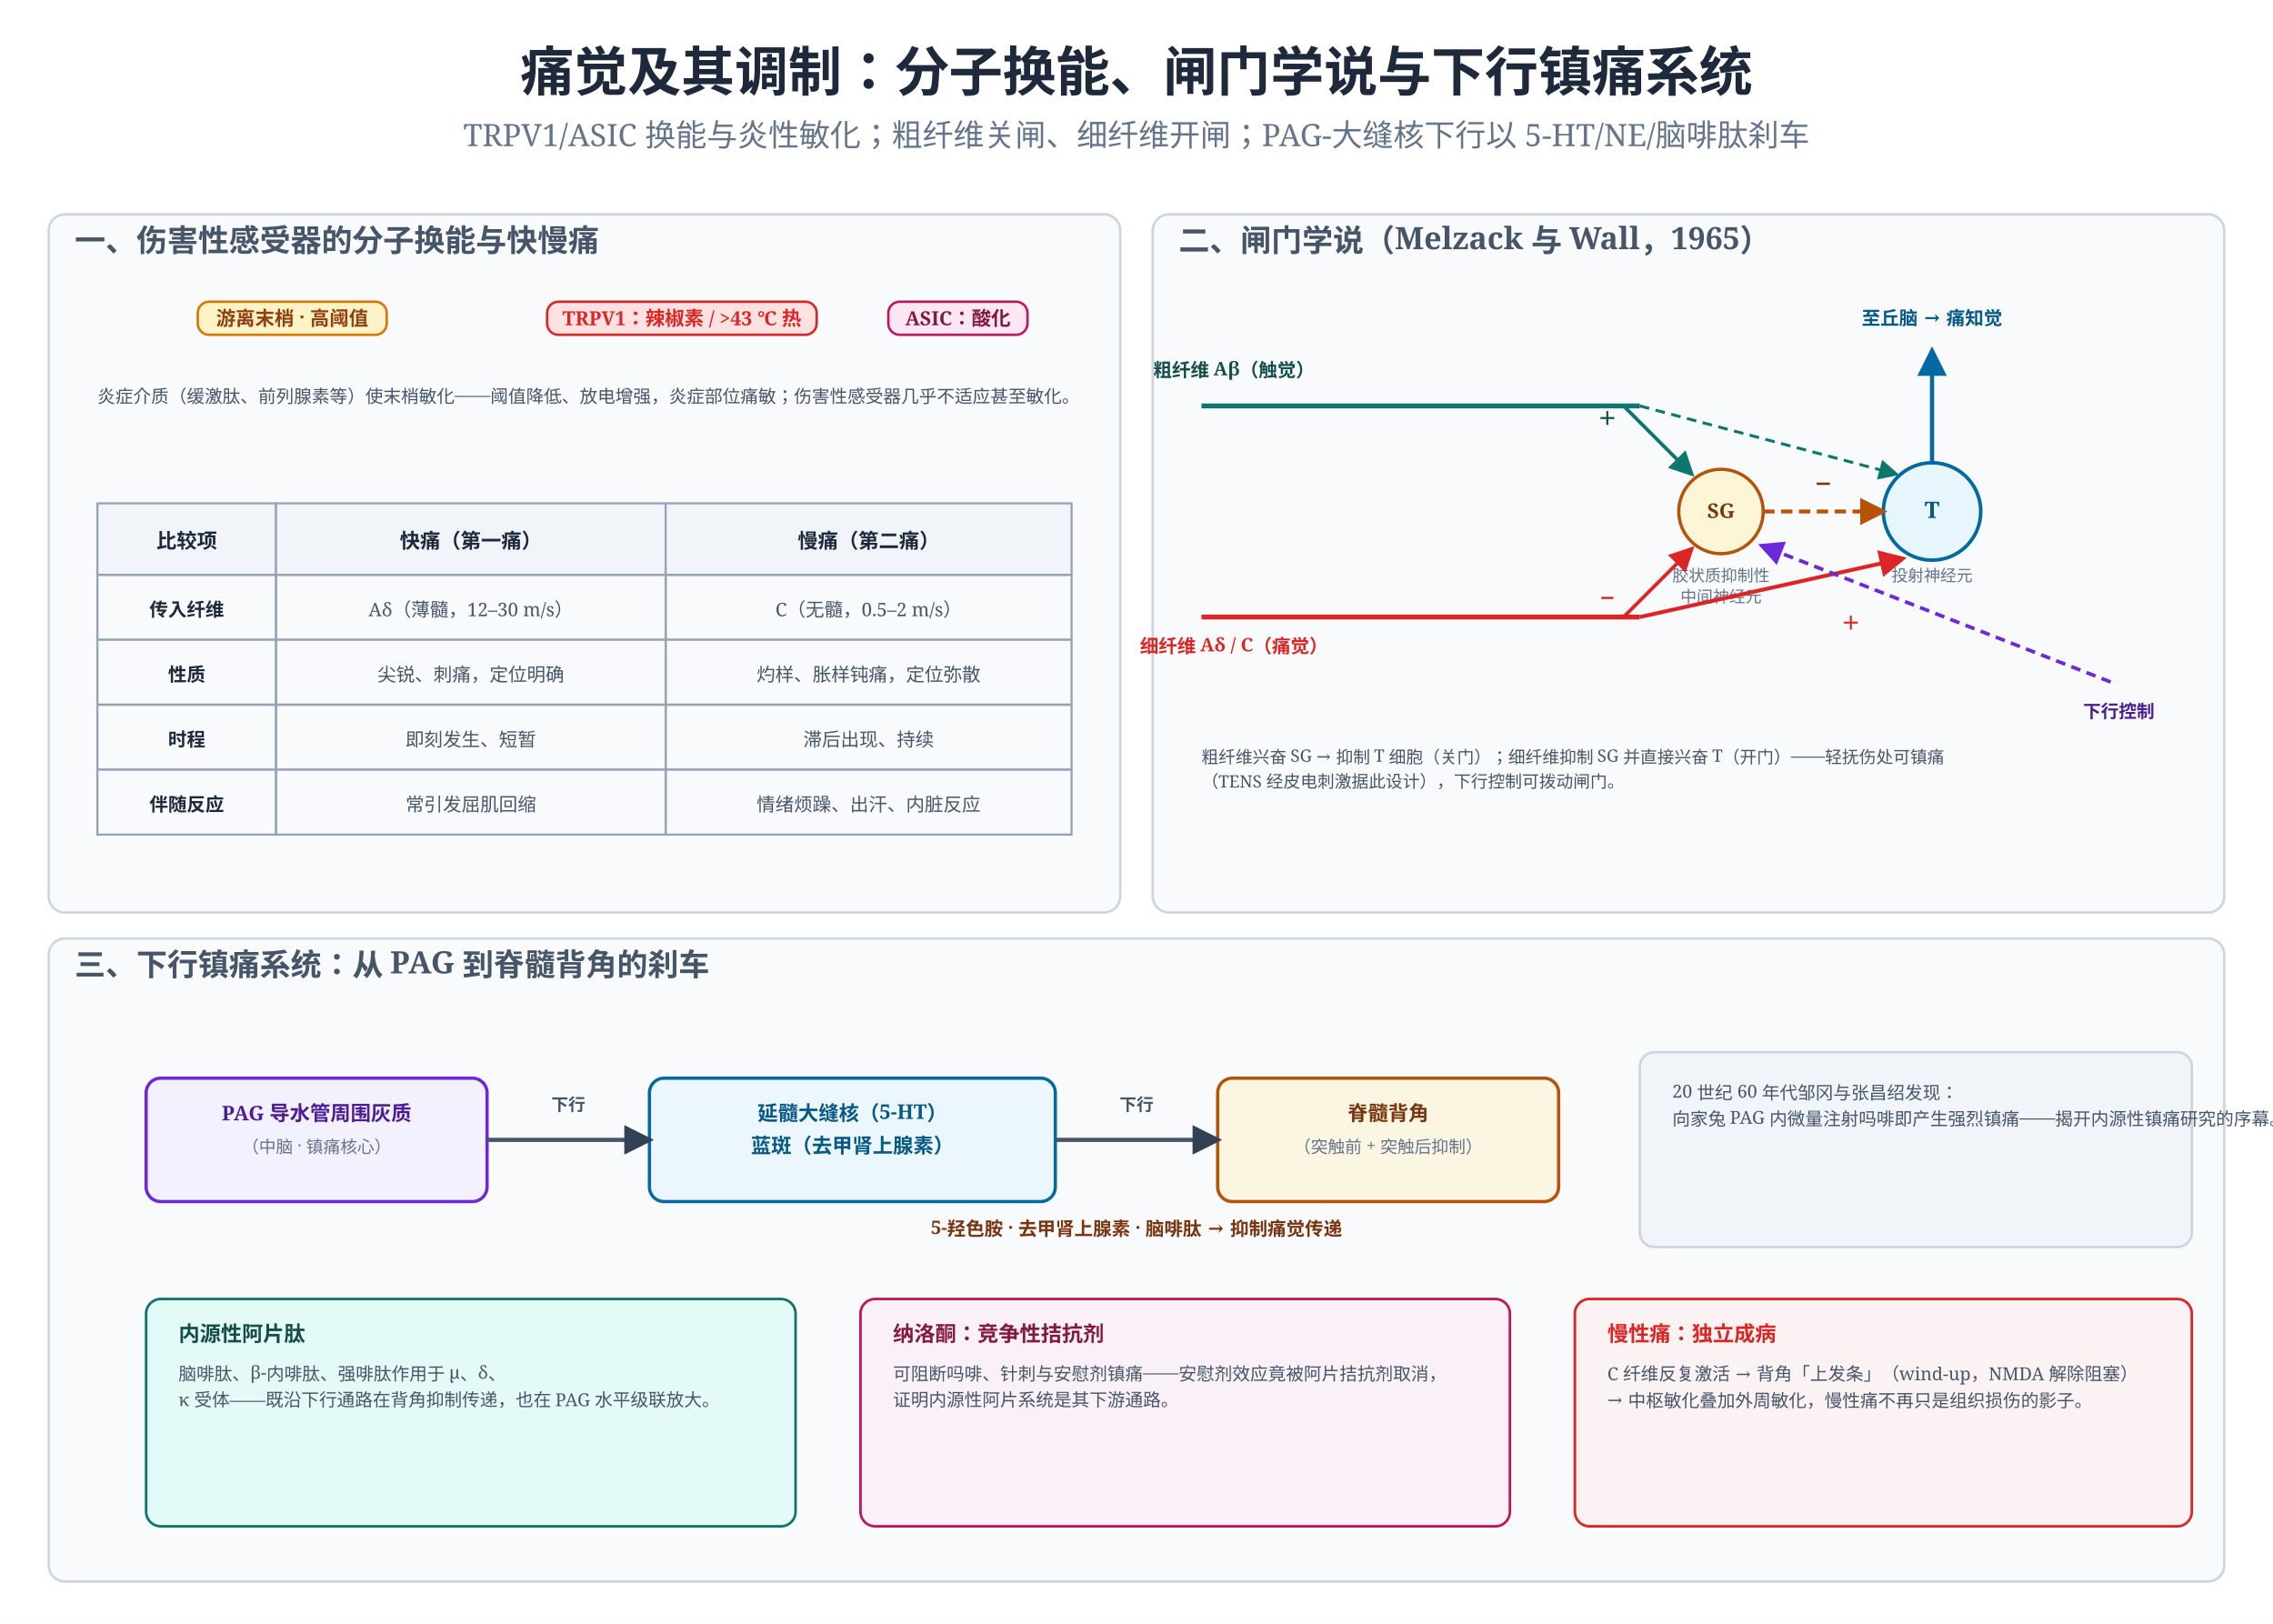
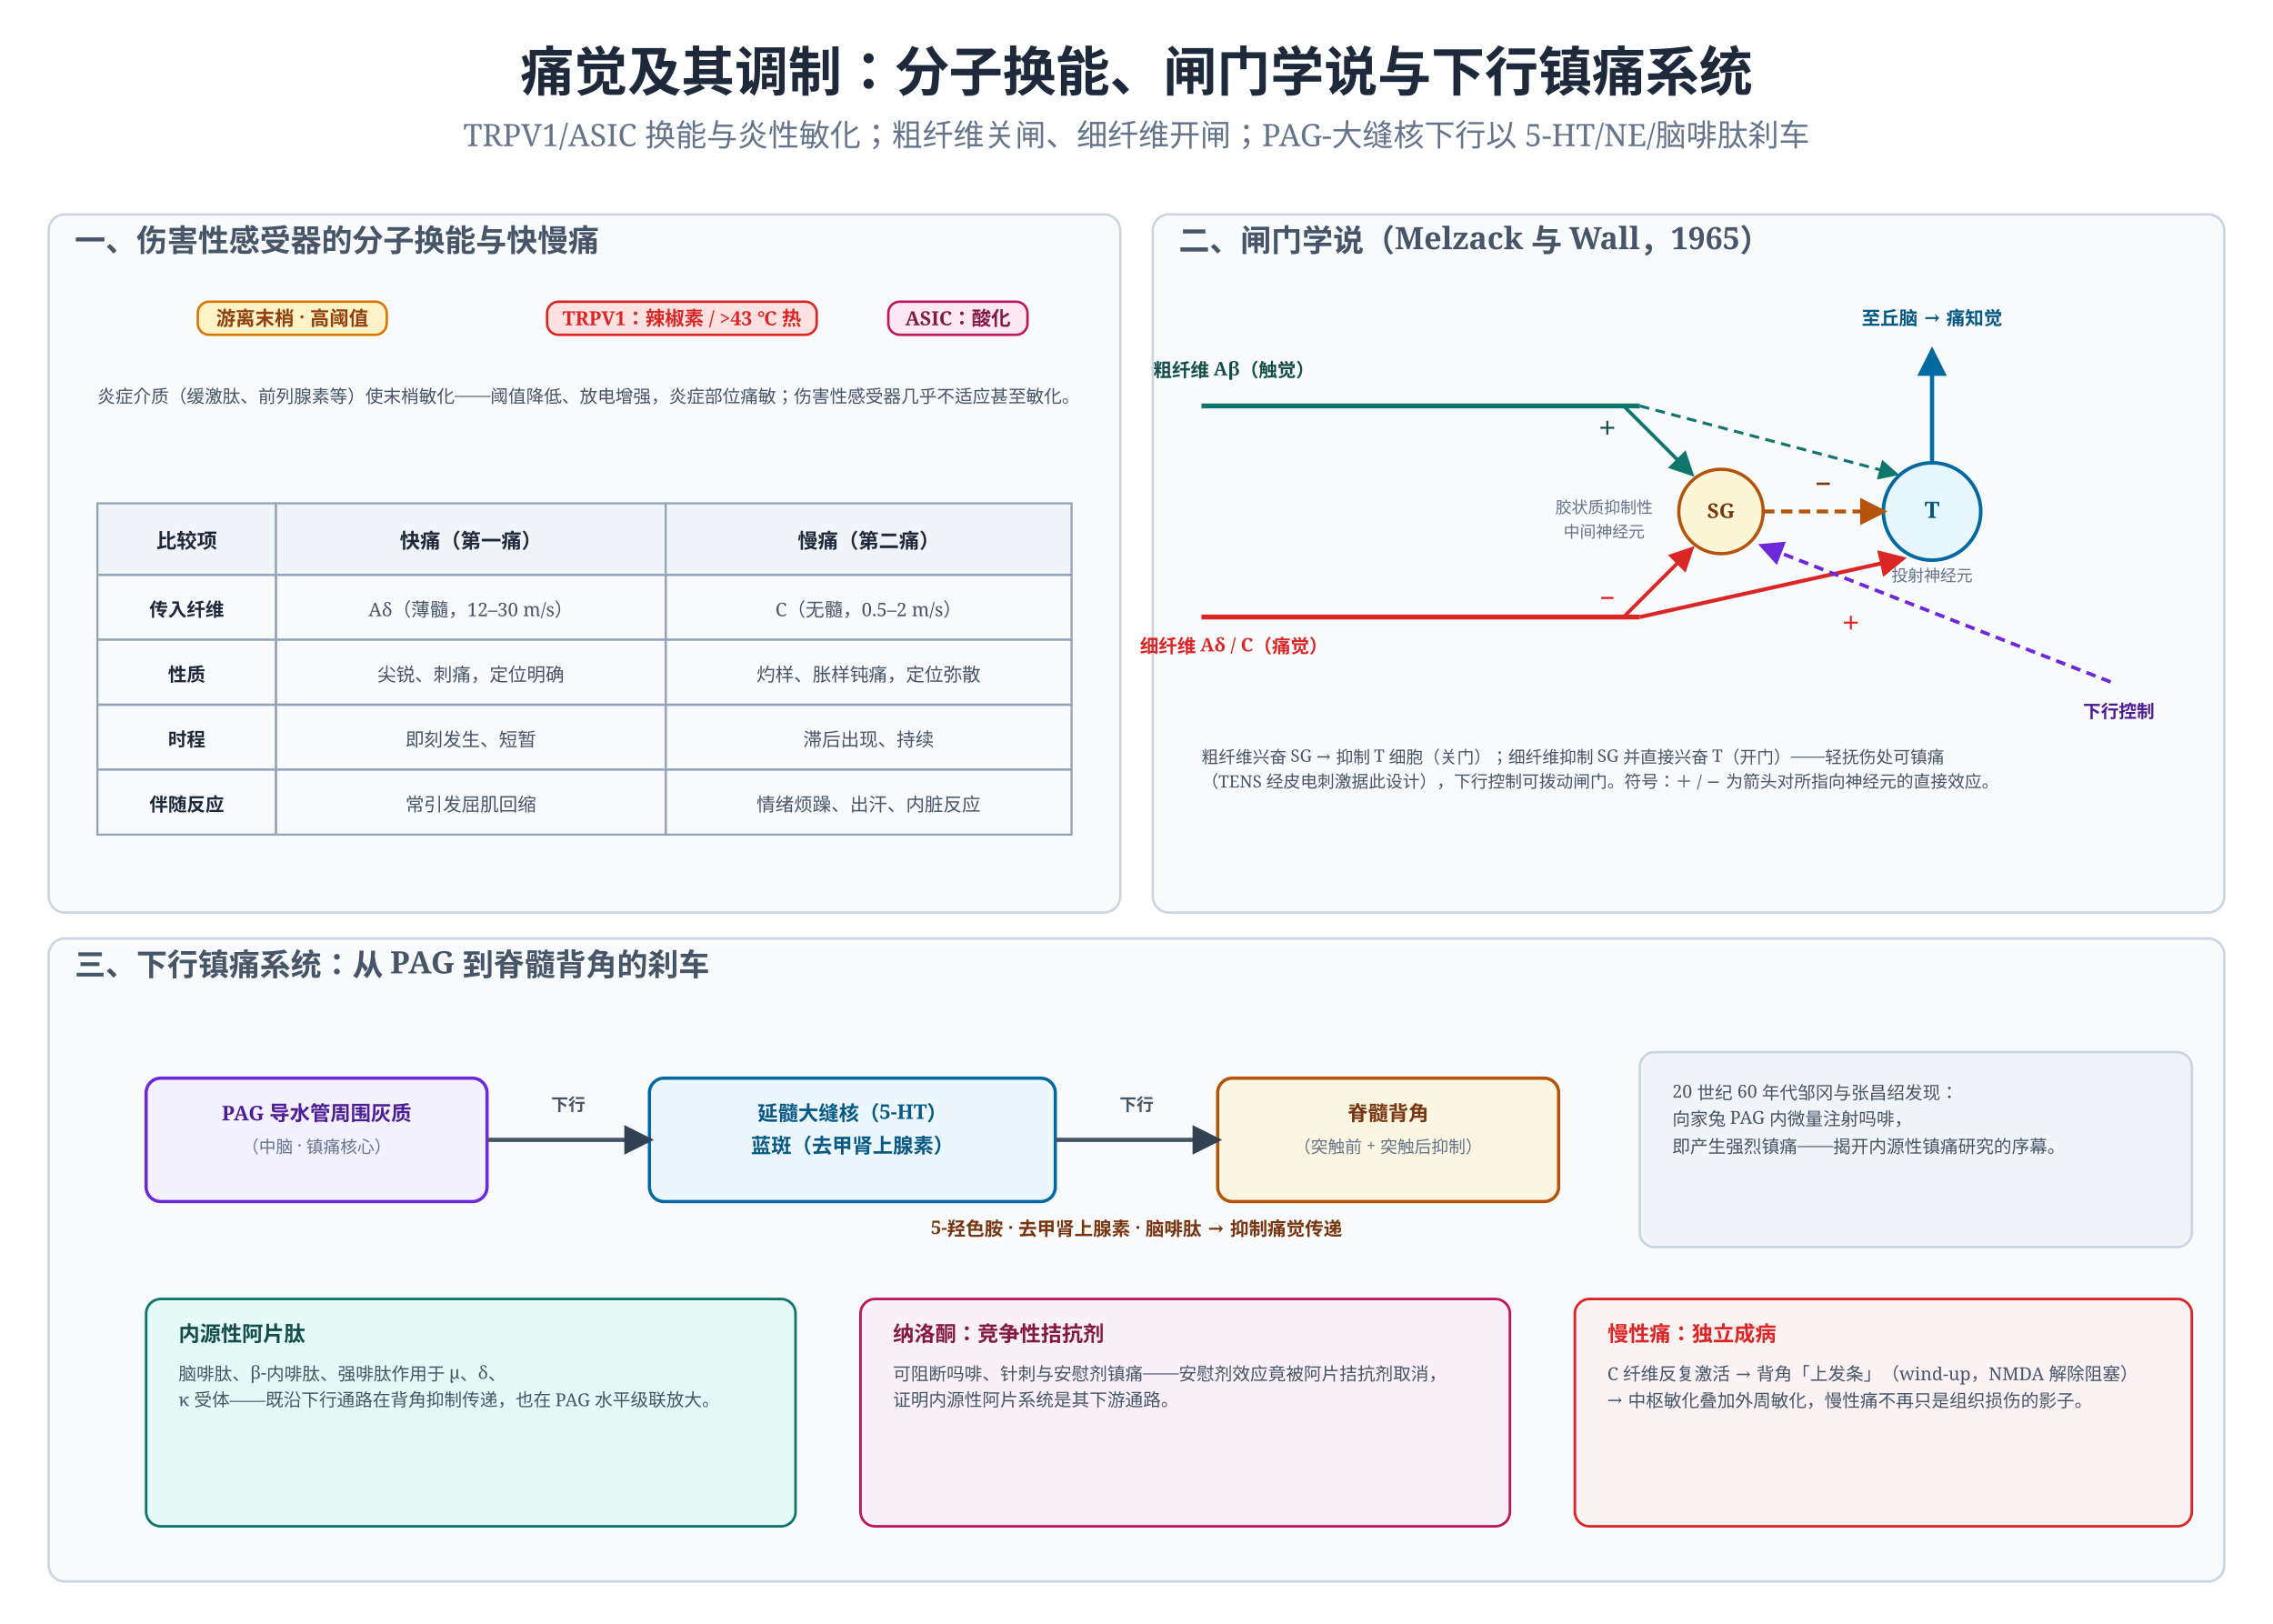
<svg xmlns="http://www.w3.org/2000/svg" width="1400" height="1000" viewBox="0 0 1400 1000" font-family="Noto Serif SC, LXGW WenKai, Songti SC, serif">
  <defs>
    <marker id="arr-ink" viewBox="0 0 10 10" refX="8.5" refY="5" markerWidth="7" markerHeight="7" orient="auto-start-reverse">
      <path d="M0,0 L10,5 L0,10 z" fill="#334155" />
    </marker>
    <marker id="arr-dna" viewBox="0 0 10 10" refX="8.5" refY="5" markerWidth="7" markerHeight="7" orient="auto-start-reverse">
      <path d="M0,0 L10,5 L0,10 z" fill="#0f766e" />
    </marker>
    <marker id="arr-rna" viewBox="0 0 10 10" refX="8.5" refY="5" markerWidth="7" markerHeight="7" orient="auto-start-reverse">
      <path d="M0,0 L10,5 L0,10 z" fill="#b45309" />
    </marker>
    <marker id="arr-pro" viewBox="0 0 10 10" refX="8.5" refY="5" markerWidth="7" markerHeight="7" orient="auto-start-reverse">
      <path d="M0,0 L10,5 L0,10 z" fill="#6d28d9" />
    </marker>
    <marker id="arr-enz" viewBox="0 0 10 10" refX="8.5" refY="5" markerWidth="7" markerHeight="7" orient="auto-start-reverse">
      <path d="M0,0 L10,5 L0,10 z" fill="#be185d" />
    </marker>
    <marker id="arr-acc" viewBox="0 0 10 10" refX="8.5" refY="5" markerWidth="7" markerHeight="7" orient="auto-start-reverse">
      <path d="M0,0 L10,5 L0,10 z" fill="#0369a1" />
    </marker>
    <marker id="arr-ok" viewBox="0 0 10 10" refX="8.5" refY="5" markerWidth="7" markerHeight="7" orient="auto-start-reverse">
      <path d="M0,0 L10,5 L0,10 z" fill="#059669" />
    </marker>
    <marker id="arr-warn" viewBox="0 0 10 10" refX="8.5" refY="5" markerWidth="7" markerHeight="7" orient="auto-start-reverse">
      <path d="M0,0 L10,5 L0,10 z" fill="#b45309" />
    </marker>
    <marker id="arr-bad" viewBox="0 0 10 10" refX="8.5" refY="5" markerWidth="7" markerHeight="7" orient="auto-start-reverse">
      <path d="M0,0 L10,5 L0,10 z" fill="#dc2626" />
    </marker>
    <marker id="arr-mute" viewBox="0 0 10 10" refX="8.5" refY="5" markerWidth="7" markerHeight="7" orient="auto-start-reverse">
      <path d="M0,0 L10,5 L0,10 z" fill="#94a3b8" />
    </marker>
  </defs>
  <rect x="0" y="0" width="1400" height="1000" fill="#ffffff" />
  <text x="700" y="56" text-anchor="middle" font-size="33" font-weight="700" fill="#1e293b">痛觉及其调制：分子换能、闸门学说与下行镇痛系统</text>
  <text x="700" y="90" text-anchor="middle" font-size="19" fill="#64748b">TRPV1/ASIC 换能与炎性敏化；粗纤维关闸、细纤维开闸；PAG-大缝核下行以 5-HT/NE/脑啡肽刹车</text>
  <rect x="30" y="132" width="660" height="430" rx="10" fill="#f8fafc" stroke="#cbd5e1" stroke-width="1.5" />
  <text x="46" y="154.84" font-size="19" fill="#475569" font-weight="700">一、伤害性感受器的分子换能与快慢痛</text>
  <rect x="121.807" y="185.8" width="116.386" height="20.4" rx="7" fill="#fef3c7" stroke="#d97706" stroke-width="1.5" />
  <text x="180" y="200.32" font-size="12" fill="#92400e" text-anchor="middle" font-weight="700">游离末梢 · 高阈值</text>
  <rect x="336.964" y="185.8" width="166.073" height="20.4" rx="7" fill="#fee2e2" stroke="#dc2626" stroke-width="1.5" />
  <text x="420" y="200.32" font-size="12" fill="#dc2626" text-anchor="middle" font-weight="700">TRPV1：辣椒素 / &gt;43 ℃ 热</text>
  <rect x="547.134" y="185.8" width="85.733" height="20.4" rx="7" fill="#fce7f3" stroke="#be185d" stroke-width="1.5" />
  <text x="590" y="200.32" font-size="12" fill="#831843" text-anchor="middle" font-weight="700">ASIC：酸化</text>
  <text x="60" y="248" font-size="11" fill="#475569">炎症介质（缓激肽、前列腺素等）使末梢敏化——阈值降低、放电增强，炎症部位痛敏；伤害性感受器几乎不适应甚至敏化。</text>
  <rect x="60" y="310" width="110" height="44" fill="#f1f5f9" stroke="#94a3b8" stroke-width="1.3" />
  <text x="115" y="337.5" font-size="12.5" fill="#1e293b" text-anchor="middle" font-weight="700">比较项</text>
  <rect x="170" y="310" width="240" height="44" fill="#f1f5f9" stroke="#94a3b8" stroke-width="1.3" />
  <text x="290" y="337.5" font-size="12.5" fill="#1e293b" text-anchor="middle" font-weight="700">快痛（第一痛）</text>
  <rect x="410" y="310" width="250" height="44" fill="#f1f5f9" stroke="#94a3b8" stroke-width="1.3" />
  <text x="535" y="337.5" font-size="12.5" fill="#1e293b" text-anchor="middle" font-weight="700">慢痛（第二痛）</text>
  <rect x="60" y="354" width="110" height="40" fill="none" stroke="#94a3b8" stroke-width="1.3" />
  <text x="115" y="379.5" font-size="11.5" fill="#1e293b" text-anchor="middle" font-weight="700">传入纤维</text>
  <rect x="170" y="354" width="240" height="40" fill="none" stroke="#94a3b8" stroke-width="1.3" />
  <text x="290" y="379.5" font-size="11.5" fill="#475569" text-anchor="middle" font-weight="500">Aδ（薄髓，12–30 m/s）</text>
  <rect x="410" y="354" width="250" height="40" fill="none" stroke="#94a3b8" stroke-width="1.3" />
  <text x="535" y="379.5" font-size="11.5" fill="#475569" text-anchor="middle" font-weight="500">C（无髓，0.5–2 m/s）</text>
  <rect x="60" y="394" width="600" height="40" fill="#f8fafc" fill-opacity="0.85" />
  <rect x="60" y="394" width="110" height="40" fill="none" stroke="#94a3b8" stroke-width="1.3" />
  <text x="115" y="419.5" font-size="11.5" fill="#1e293b" text-anchor="middle" font-weight="700">性质</text>
  <rect x="170" y="394" width="240" height="40" fill="none" stroke="#94a3b8" stroke-width="1.3" />
  <text x="290" y="419.5" font-size="11.5" fill="#475569" text-anchor="middle" font-weight="500">尖锐、刺痛，定位明确</text>
  <rect x="410" y="394" width="250" height="40" fill="none" stroke="#94a3b8" stroke-width="1.3" />
  <text x="535" y="419.5" font-size="11.5" fill="#475569" text-anchor="middle" font-weight="500">灼样、胀样钝痛，定位弥散</text>
  <rect x="60" y="434" width="110" height="40" fill="none" stroke="#94a3b8" stroke-width="1.3" />
  <text x="115" y="459.5" font-size="11.5" fill="#1e293b" text-anchor="middle" font-weight="700">时程</text>
  <rect x="170" y="434" width="240" height="40" fill="none" stroke="#94a3b8" stroke-width="1.3" />
  <text x="290" y="459.5" font-size="11.5" fill="#475569" text-anchor="middle" font-weight="500">即刻发生、短暂</text>
  <rect x="410" y="434" width="250" height="40" fill="none" stroke="#94a3b8" stroke-width="1.3" />
  <text x="535" y="459.5" font-size="11.5" fill="#475569" text-anchor="middle" font-weight="500">滞后出现、持续</text>
  <rect x="60" y="474" width="600" height="40" fill="#f8fafc" fill-opacity="0.85" />
  <rect x="60" y="474" width="110" height="40" fill="none" stroke="#94a3b8" stroke-width="1.3" />
  <text x="115" y="499.5" font-size="11.5" fill="#1e293b" text-anchor="middle" font-weight="700">伴随反应</text>
  <rect x="170" y="474" width="240" height="40" fill="none" stroke="#94a3b8" stroke-width="1.3" />
  <text x="290" y="499.5" font-size="11.5" fill="#475569" text-anchor="middle" font-weight="500">常引发屈肌回缩</text>
  <rect x="410" y="474" width="250" height="40" fill="none" stroke="#94a3b8" stroke-width="1.3" />
  <text x="535" y="499.5" font-size="11.5" fill="#475569" text-anchor="middle" font-weight="500">情绪烦躁、出汗、内脏反应</text>
  <rect x="710" y="132" width="660" height="430" rx="10" fill="#f8fafc" stroke="#cbd5e1" stroke-width="1.5" />
  <text x="726" y="154.84" font-size="19" fill="#475569" font-weight="700">二、闸门学说（Melzack 与 Wall，1965）</text>
  <line x1="740" y1="250" x2="1010" y2="250" stroke="#0f766e" stroke-width="3" />
  <text x="760" y="232" font-size="11.5" fill="#134e4a" text-anchor="middle" font-weight="700">粗纤维 Aβ（触觉）</text>
  <line x1="740" y1="380" x2="1010" y2="380" stroke="#dc2626" stroke-width="3" />
  <text x="760" y="402" font-size="11.5" fill="#dc2626" text-anchor="middle" font-weight="700">细纤维 Aδ / C（痛觉）</text>
  <circle cx="1060" cy="315" r="26" fill="#fef3c7" fill-opacity="0.7" stroke="#b45309" stroke-width="2" />
  <text x="1060" y="319" font-size="12.5" fill="#78350f" text-anchor="middle" font-weight="700">SG</text>
-   <text x="1060" y="358" font-size="10" fill="#64748b" text-anchor="middle">胶状质抑制性</text>
-   <text x="1060" y="371" font-size="10" fill="#64748b" text-anchor="middle">中间神经元</text>
+   <text x="988" y="316" font-size="10" fill="#64748b" text-anchor="middle">胶状质抑制性</text>
+   <text x="988" y="331" font-size="10" fill="#64748b" text-anchor="middle">中间神经元</text>
  <circle cx="1190" cy="315" r="30" fill="#e0f2fe" fill-opacity="0.7" stroke="#0369a1" stroke-width="2.2" />
  <text x="1190" y="319" font-size="14" fill="#075985" text-anchor="middle" font-weight="700">T</text>
  <text x="1190" y="358" font-size="10" fill="#64748b" text-anchor="middle">投射神经元</text>
  <line x1="1000" y1="250" x2="1042" y2="292" stroke="#0f766e" stroke-width="2.2" marker-end="url(#arr-dna)" />
-   <text x="990" y="262" font-size="12" fill="#134e4a" text-anchor="middle" font-weight="700">＋</text>
+   <text x="990" y="268" font-size="12" fill="#134e4a" text-anchor="middle" font-weight="700">＋</text>
  <line x1="1010" y1="250" x2="1168" y2="292" stroke="#0f766e" stroke-width="1.8" stroke-dasharray="6 4" marker-end="url(#arr-dna)" />
  <line x1="1086" y1="315" x2="1160" y2="315" stroke="#b45309" stroke-width="2.4" stroke-dasharray="7 4" marker-end="url(#arr-rna)" />
  <text x="1123" y="302" font-size="13" fill="#78350f" text-anchor="middle" font-weight="700">−</text>
  <line x1="1000" y1="380" x2="1042" y2="338" stroke="#dc2626" stroke-width="2.2" marker-end="url(#arr-bad)" />
  <text x="990" y="372" font-size="12" fill="#dc2626" text-anchor="middle" font-weight="700">−</text>
  <line x1="1010" y1="380" x2="1172" y2="344" stroke="#dc2626" stroke-width="2.4" marker-end="url(#arr-bad)" />
  <text x="1140" y="388" font-size="12" fill="#dc2626" text-anchor="middle" font-weight="700">＋</text>
  <line x1="1190" y1="285" x2="1190" y2="216" stroke="#0369a1" stroke-width="2.6" marker-end="url(#arr-acc)" />
  <text x="1190" y="200" font-size="11.5" fill="#075985" text-anchor="middle" font-weight="700">至丘脑 → 痛知觉</text>
  <line x1="1300" y1="420" x2="1085" y2="336" stroke="#6d28d9" stroke-width="2.2" stroke-dasharray="6 4" marker-end="url(#arr-pro)" />
  <text x="1305" y="442" font-size="11" fill="#4c1d95" text-anchor="middle" font-weight="700">下行控制</text>
  <text x="740" y="470" font-size="10.5" fill="#475569">粗纤维兴奋 SG → 抑制 T 细胞（关门）；细纤维抑制 SG 并直接兴奋 T（开门）——轻抚伤处可镇痛</text>
-   <text x="740" y="485" font-size="10.5" fill="#475569">（TENS 经皮电刺激据此设计），下行控制可拨动闸门。</text>
+   <text x="740" y="485" font-size="10.5" fill="#475569">（TENS 经皮电刺激据此设计），下行控制可拨动闸门。符号：＋ / − 为箭头对所指向神经元的直接效应。</text>
  <rect x="30" y="578" width="1340" height="396" rx="10" fill="#f8fafc" stroke="#cbd5e1" stroke-width="1.5" />
  <text x="46" y="600.84" font-size="19" fill="#475569" font-weight="700">三、下行镇痛系统：从 PAG 到脊髓背角的刹车</text>
  <rect x="90" y="664" width="210" height="76" rx="9" fill="#ede9fe" fill-opacity="0.5" stroke="#6d28d9" stroke-width="2" />
  <text x="195" y="690" font-size="12.5" fill="#4c1d95" text-anchor="middle" font-weight="700">PAG 导水管周围灰质</text>
  <text x="195" y="710" font-size="10.5" fill="#64748b" text-anchor="middle">（中脑 · 镇痛核心）</text>
  <rect x="400" y="664" width="250" height="76" rx="9" fill="#e0f2fe" fill-opacity="0.5" stroke="#0369a1" stroke-width="2" />
  <text x="525" y="690" font-size="12.5" fill="#075985" text-anchor="middle" font-weight="700">延髓大缝核（5-HT）</text>
  <text x="525" y="710" font-size="12.5" fill="#075985" text-anchor="middle" font-weight="700">蓝斑（去甲肾上腺素）</text>
  <rect x="750" y="664" width="210" height="76" rx="9" fill="#fef3c7" fill-opacity="0.5" stroke="#b45309" stroke-width="2" />
  <text x="855" y="690" font-size="12.5" fill="#78350f" text-anchor="middle" font-weight="700">脊髓背角</text>
  <text x="855" y="710" font-size="10.5" fill="#64748b" text-anchor="middle">（突触前 + 突触后抑制）</text>
  <line x1="300" y1="702" x2="400" y2="702" stroke="#475569" stroke-width="2.6" marker-end="url(#arr-ink)" />
  <line x1="650" y1="702" x2="750" y2="702" stroke="#475569" stroke-width="2.6" marker-end="url(#arr-ink)" />
  <text x="350" y="684" font-size="10.5" fill="#475569" text-anchor="middle" font-weight="700">下行</text>
  <text x="700" y="684" font-size="10.5" fill="#475569" text-anchor="middle" font-weight="700">下行</text>
  <text x="700" y="760" font-size="11.5" fill="#78350f" text-anchor="middle" font-weight="700">5-羟色胺 · 去甲肾上腺素 · 脑啡肽 → 抑制痛觉传递</text>
  <rect x="1010" y="648" width="340" height="120" rx="9" fill="#f1f5f9" stroke="#cbd5e1" stroke-width="1.5" />
  <text x="1030" y="676" font-size="11" fill="#475569">20 世纪 60 年代邹冈与张昌绍发现：</text>
-   <text x="1030" y="693" font-size="11" fill="#475569">向家兔 PAG 内微量注射吗啡即产生强烈镇痛——揭开内源性镇痛研究的序幕。</text>
+   <text x="1030" y="693" font-size="11" fill="#475569">向家兔 PAG 内微量注射吗啡，</text>
+   <text x="1030" y="710" font-size="11" fill="#475569">即产生强烈镇痛——揭开内源性镇痛研究的序幕。</text>
  <rect x="90" y="800" width="400" height="140" rx="9" fill="#ccfbf1" fill-opacity="0.45" stroke="#0f766e" stroke-width="1.6" />
  <text x="110" y="826" font-size="13" fill="#134e4a" font-weight="700">内源性阿片肽</text>
  <text x="110" y="850" font-size="11" fill="#475569">脑啡肽、β-内啡肽、强啡肽作用于 μ、δ、</text>
  <text x="110" y="866" font-size="11" fill="#475569">κ 受体——既沿下行通路在背角抑制传递，也在 PAG 水平级联放大。</text>
  <rect x="530" y="800" width="400" height="140" rx="9" fill="#fce7f3" fill-opacity="0.45" stroke="#be185d" stroke-width="1.6" />
  <text x="550" y="826" font-size="13" fill="#831843" font-weight="700">纳洛酮：竞争性拮抗剂</text>
  <text x="550" y="850" font-size="11" fill="#475569">可阻断吗啡、针刺与安慰剂镇痛——安慰剂效应竟被阿片拮抗剂取消，</text>
  <text x="550" y="866" font-size="11" fill="#475569">证明内源性阿片系统是其下游通路。</text>
  <rect x="970" y="800" width="380" height="140" rx="9" fill="#fee2e2" fill-opacity="0.35" stroke="#dc2626" stroke-width="1.6" />
  <text x="990" y="826" font-size="13" fill="#dc2626" font-weight="700">慢性痛：独立成病</text>
  <text x="990" y="850" font-size="11" fill="#475569">C 纤维反复激活 → 背角「上发条」（wind-up，NMDA 解除阻塞）</text>
  <text x="990" y="866" font-size="11" fill="#475569">→ 中枢敏化叠加外周敏化，慢性痛不再只是组织损伤的影子。</text>
</svg>
